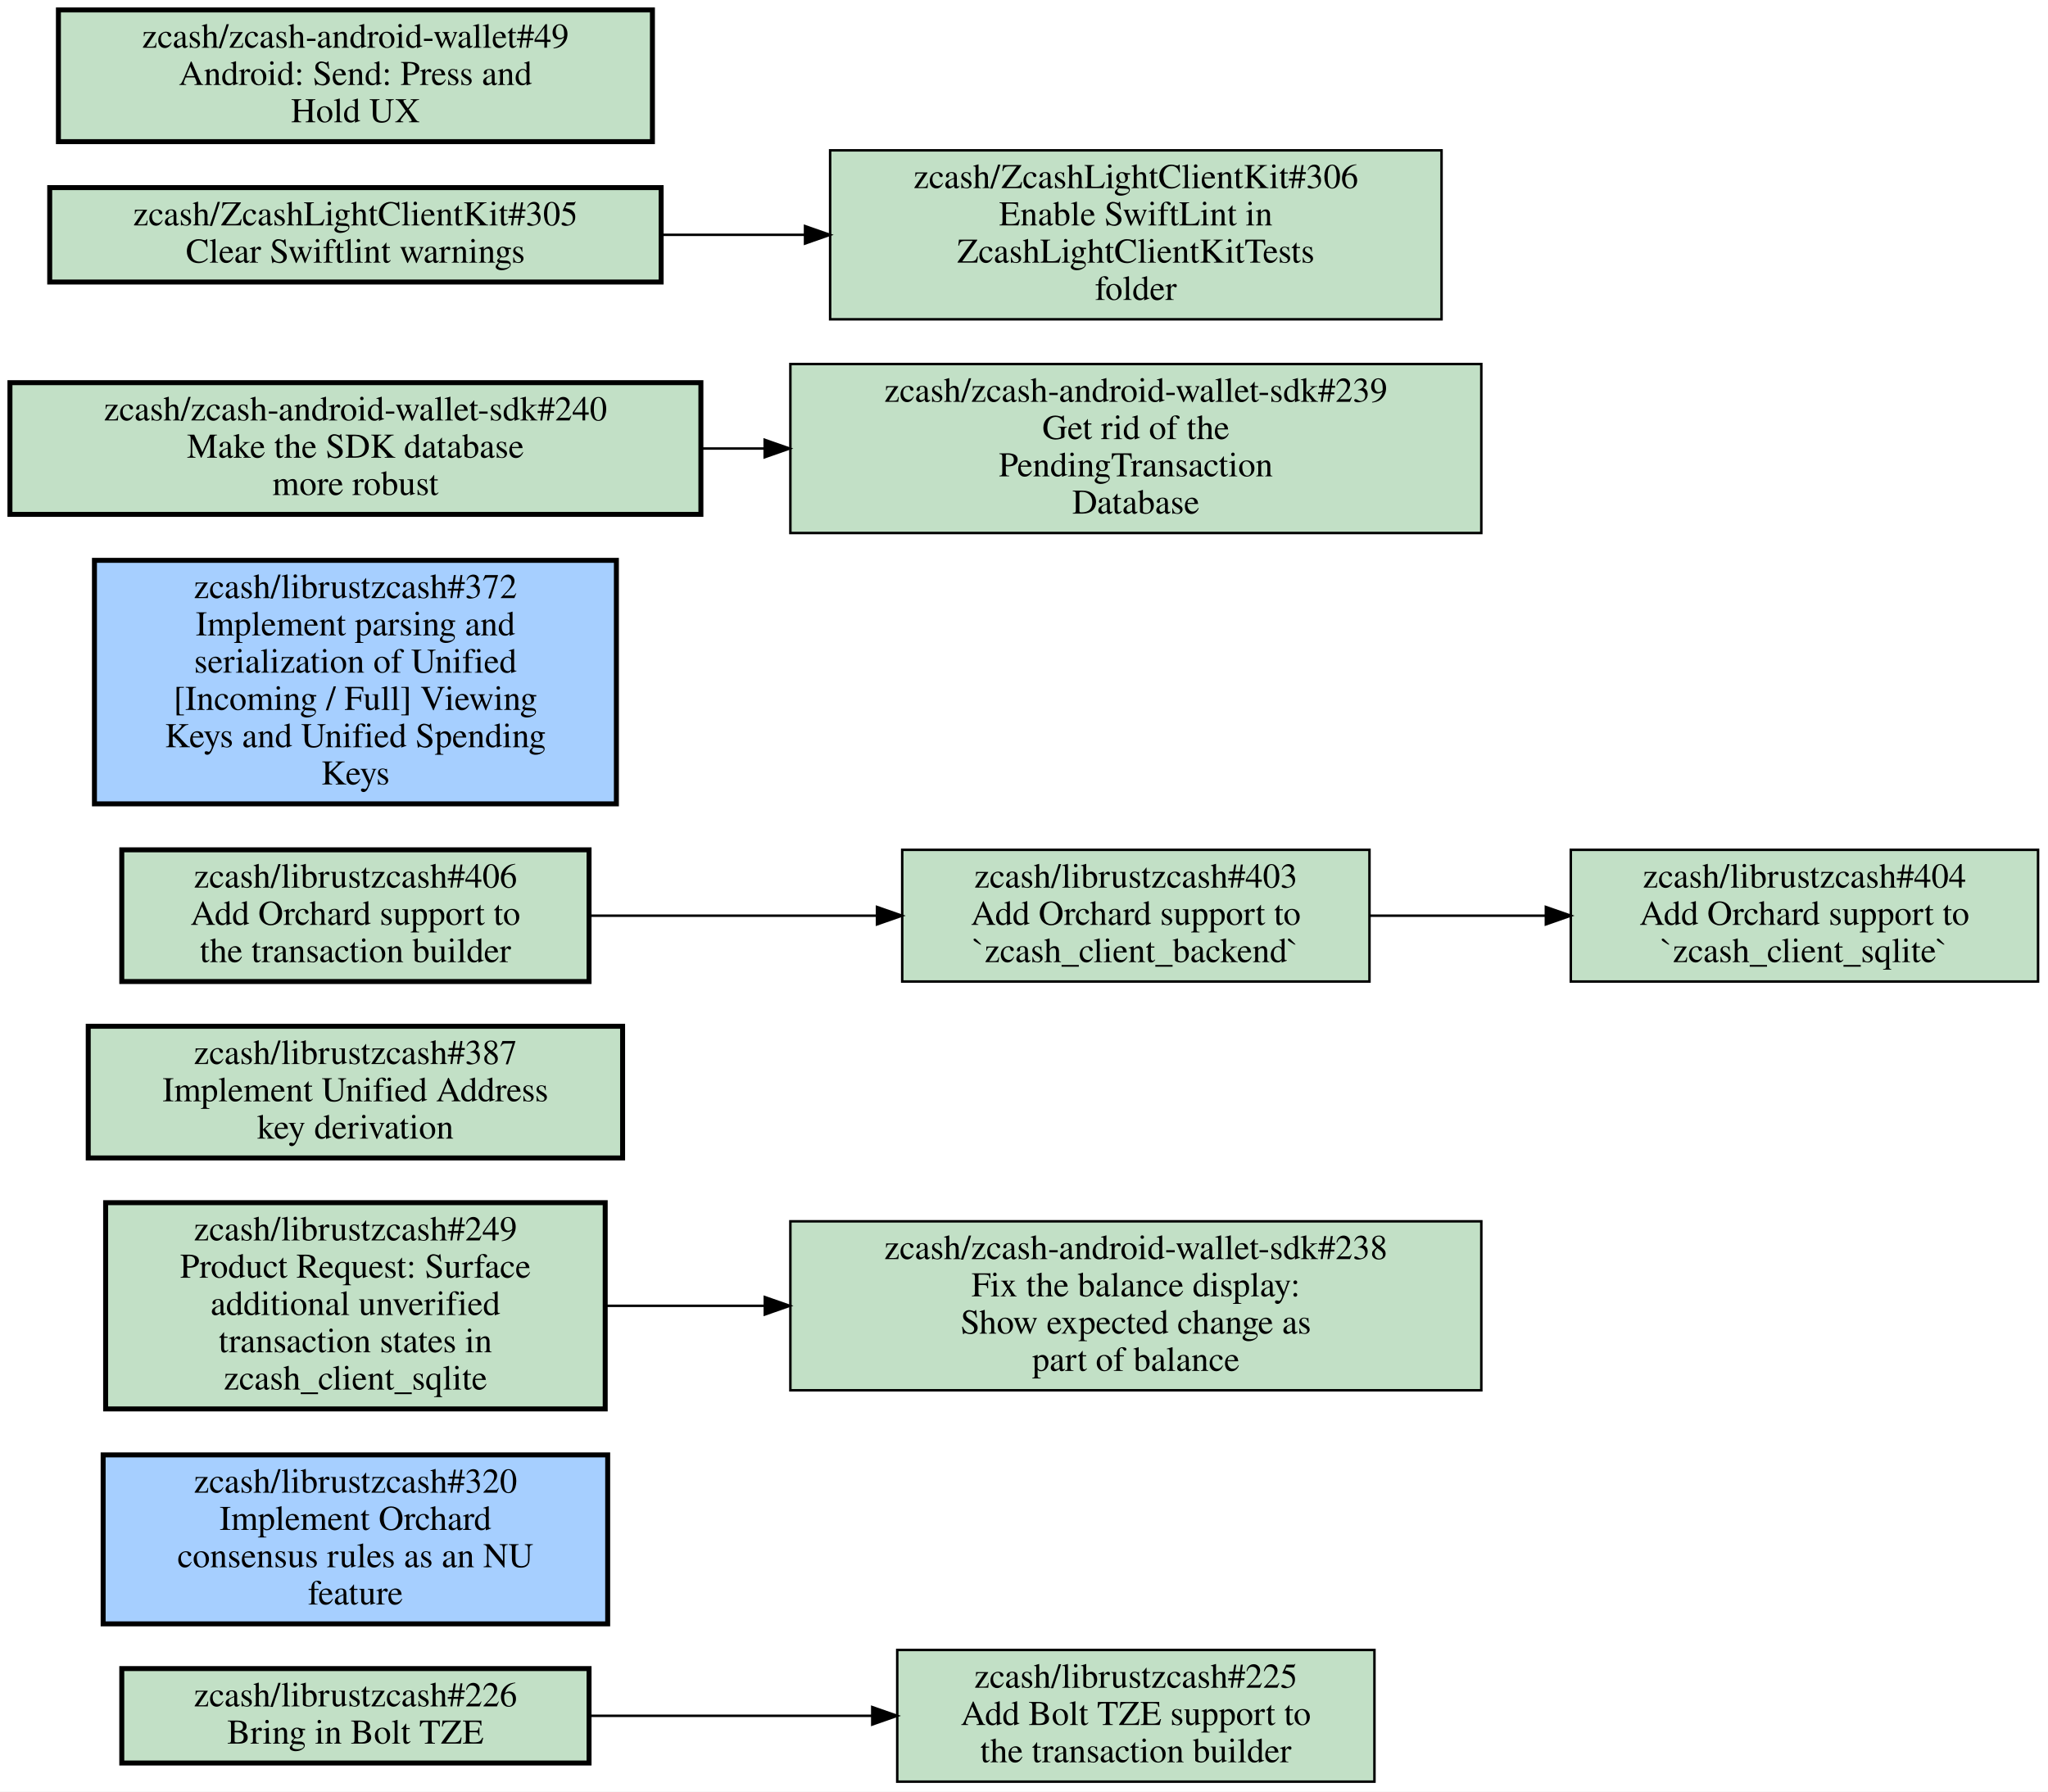
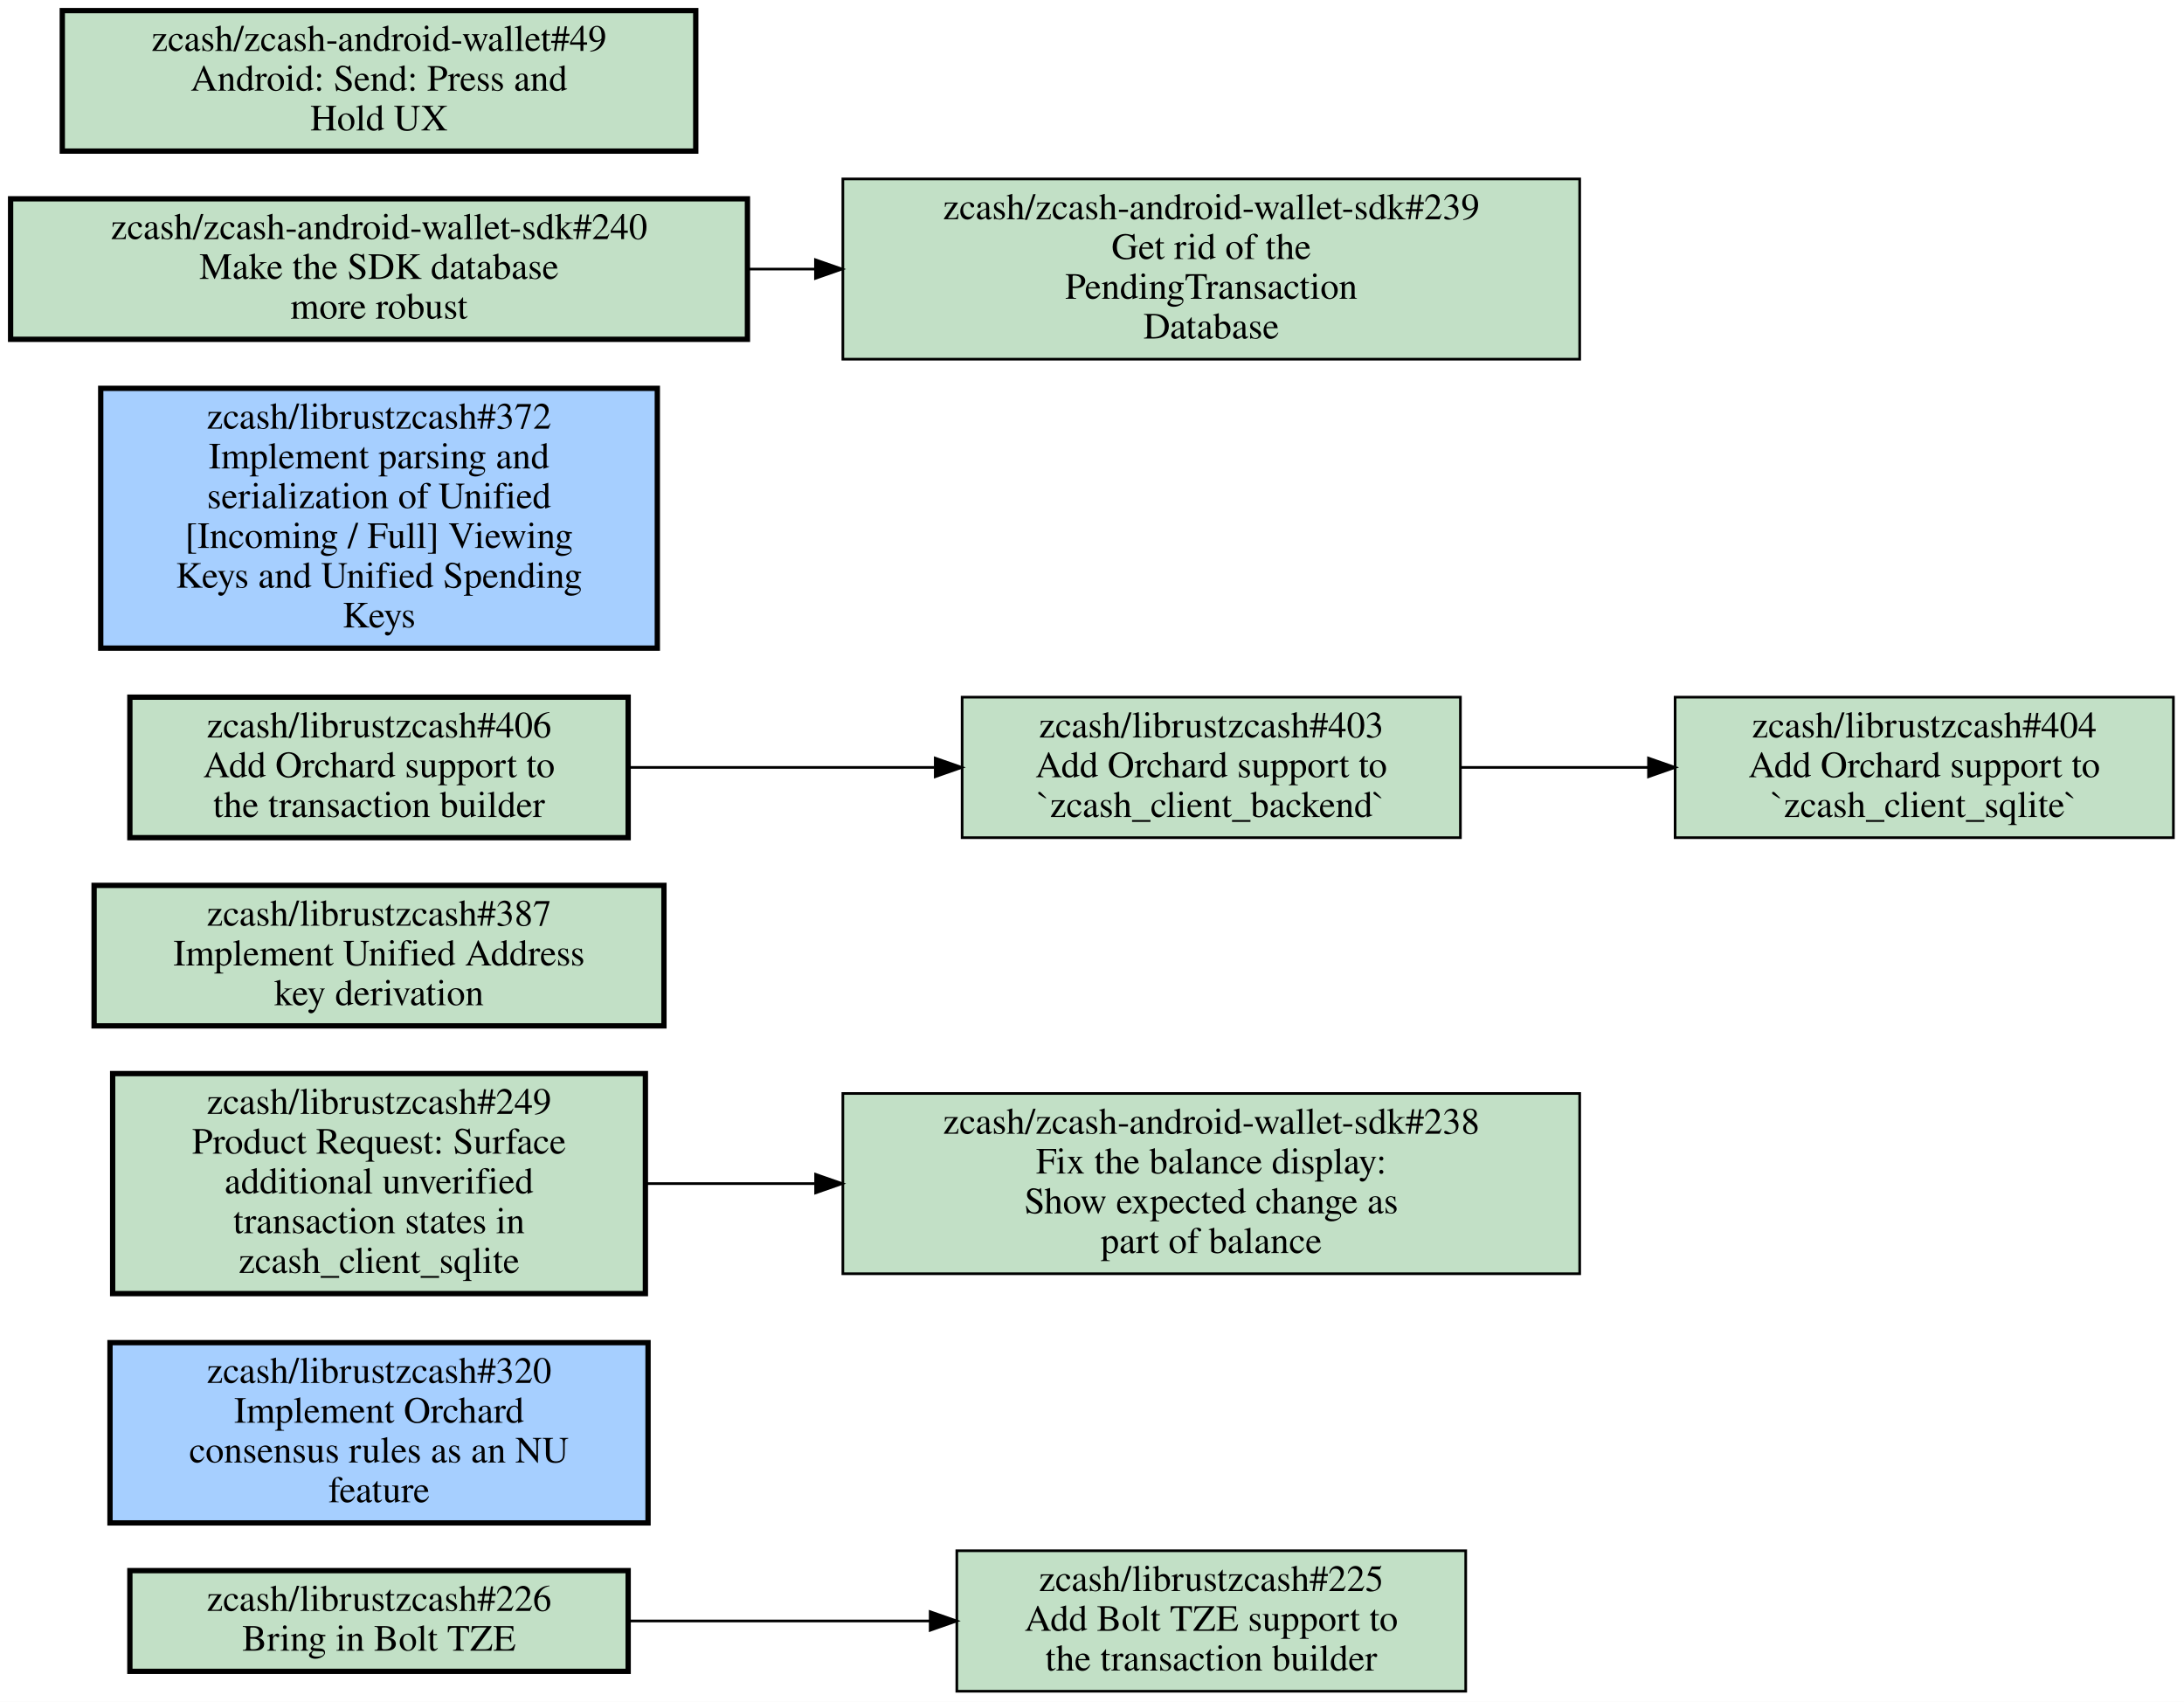
- <svg xmlns="http://www.w3.org/2000/svg" xmlns:xlink="http://www.w3.org/1999/xlink" width="824pt" height="721pt" viewBox="0.00 0.00 824.00 721.00">
-   <g id="graph0" class="graph" transform="scale(1 1) rotate(0) translate(4 717)">
-     <polygon fill="#ffffff" stroke="transparent" points="-4,4 -4,-717 820,-717 820,4 -4,4" />
+ <svg xmlns="http://www.w3.org/2000/svg" xmlns:xlink="http://www.w3.org/1999/xlink" width="824pt" height="642pt" viewBox="0.00 0.00 824.00 642.00">
+   <g id="graph0" class="graph" transform="scale(1 1) rotate(0) translate(4 638)">
+     <polygon fill="#ffffff" stroke="transparent" points="-4,4 -4,-638 820,-638 820,4 -4,4" />
    <g id="node1" class="node">
      <g id="a_node1">
        <a xlink:href="https://github.com/zcash/librustzcash/issues/226" xlink:title="zcash/librustzcash#226&#10;Bring in Bolt TZE" target="_blank">
          <polygon fill="#c2e0c6" stroke="#000000" stroke-width="2" points="233,-45.5 45,-45.5 45,-7.5 233,-7.5 233,-45.5" />
          <text text-anchor="middle" x="139" y="-30.3" font-family="Times,serif" font-size="14.00" fill="#000000">zcash/librustzcash#226</text>
          <text text-anchor="middle" x="139" y="-15.3" font-family="Times,serif" font-size="14.00" fill="#000000">Bring in Bolt TZE</text>
        </a>
      </g>
    </g>
    <g id="node2" class="node">
      <g id="a_node2">
        <a xlink:href="https://github.com/zcash/librustzcash/issues/225" xlink:title="zcash/librustzcash#225&#10;Add Bolt TZE support to&#10;the transaction builder" target="_blank">
          <polygon fill="#c2e0c6" stroke="#000000" points="549,-53 357,-53 357,0 549,0 549,-53" />
          <text text-anchor="middle" x="453" y="-37.8" font-family="Times,serif" font-size="14.00" fill="#000000">zcash/librustzcash#225</text>
          <text text-anchor="middle" x="453" y="-22.8" font-family="Times,serif" font-size="14.00" fill="#000000">Add Bolt TZE support to</text>
          <text text-anchor="middle" x="453" y="-7.8" font-family="Times,serif" font-size="14.00" fill="#000000">the transaction builder</text>
        </a>
      </g>
    </g>
    <g id="edge1" class="edge">
      <path fill="none" stroke="#000000" d="M233.21,-26.5C268.96,-26.5 309.91,-26.5 346.7,-26.5" />
      <polygon fill="#000000" stroke="#000000" points="346.95,-30 356.95,-26.5 346.95,-23 346.95,-30" />
    </g>
    <g id="node3" class="node">
      <g id="a_node3">
        <a xlink:href="https://github.com/zcash/librustzcash/issues/320" xlink:title="zcash/librustzcash#320&#10;Implement Orchard&#10;consensus rules as an NU&#10;feature" target="_blank">
          <polygon fill="#a6cfff" stroke="#000000" stroke-width="2" points="240.5,-131.5 37.5,-131.5 37.5,-63.5 240.5,-63.5 240.5,-131.5" />
          <text text-anchor="middle" x="139" y="-116.3" font-family="Times,serif" font-size="14.00" fill="#000000">zcash/librustzcash#320</text>
          <text text-anchor="middle" x="139" y="-101.3" font-family="Times,serif" font-size="14.00" fill="#000000">Implement Orchard</text>
          <text text-anchor="middle" x="139" y="-86.3" font-family="Times,serif" font-size="14.00" fill="#000000">consensus rules as an NU</text>
          <text text-anchor="middle" x="139" y="-71.3" font-family="Times,serif" font-size="14.00" fill="#000000">feature</text>
        </a>
      </g>
    </g>
    <g id="node4" class="node">
      <g id="a_node4">
        <a xlink:href="https://github.com/zcash/librustzcash/issues/249" xlink:title="zcash/librustzcash#249&#10;Product Request: Surface&#10;additional unverified&#10;transaction states in&#10;zcash_client_sqlite" target="_blank">
          <polygon fill="#c2e0c6" stroke="#000000" stroke-width="2" points="239.5,-233 38.5,-233 38.5,-150 239.5,-150 239.5,-233" />
          <text text-anchor="middle" x="139" y="-217.8" font-family="Times,serif" font-size="14.00" fill="#000000">zcash/librustzcash#249</text>
          <text text-anchor="middle" x="139" y="-202.8" font-family="Times,serif" font-size="14.00" fill="#000000">Product Request: Surface</text>
          <text text-anchor="middle" x="139" y="-187.8" font-family="Times,serif" font-size="14.00" fill="#000000">additional unverified</text>
          <text text-anchor="middle" x="139" y="-172.8" font-family="Times,serif" font-size="14.00" fill="#000000">transaction states in</text>
          <text text-anchor="middle" x="139" y="-157.8" font-family="Times,serif" font-size="14.00" fill="#000000">zcash_client_sqlite</text>
        </a>
      </g>
    </g>
    <g id="node5" class="node">
      <g id="a_node5">
        <a xlink:href="https://github.com/zcash/zcash-android-wallet-sdk/issues/238" xlink:title="zcash/zcash-android-wallet-sdk#238&#10;Fix the balance display:&#10;Show expected change as&#10;part of balance" target="_blank">
          <polygon fill="#c2e0c6" stroke="#000000" points="592,-225.5 314,-225.5 314,-157.5 592,-157.5 592,-225.5" />
          <text text-anchor="middle" x="453" y="-210.3" font-family="Times,serif" font-size="14.00" fill="#000000">zcash/zcash-android-wallet-sdk#238</text>
          <text text-anchor="middle" x="453" y="-195.3" font-family="Times,serif" font-size="14.00" fill="#000000">Fix the balance display:</text>
          <text text-anchor="middle" x="453" y="-180.3" font-family="Times,serif" font-size="14.00" fill="#000000">Show expected change as</text>
          <text text-anchor="middle" x="453" y="-165.3" font-family="Times,serif" font-size="14.00" fill="#000000">part of balance</text>
        </a>
      </g>
    </g>
    <g id="edge2" class="edge">
      <path fill="none" stroke="#000000" d="M239.65,-191.5C260.01,-191.5 281.83,-191.5 303.47,-191.5" />
      <polygon fill="#000000" stroke="#000000" points="303.72,-195 313.72,-191.5 303.72,-188 303.72,-195" />
    </g>
    <g id="node6" class="node">
      <g id="a_node6">
        <a xlink:href="https://github.com/zcash/librustzcash/issues/387" xlink:title="zcash/librustzcash#387&#10;Implement Unified Address&#10;key derivation" target="_blank">
          <polygon fill="#c2e0c6" stroke="#000000" stroke-width="2" points="246.5,-304 31.5,-304 31.5,-251 246.5,-251 246.5,-304" />
          <text text-anchor="middle" x="139" y="-288.8" font-family="Times,serif" font-size="14.00" fill="#000000">zcash/librustzcash#387</text>
          <text text-anchor="middle" x="139" y="-273.8" font-family="Times,serif" font-size="14.00" fill="#000000">Implement Unified Address</text>
          <text text-anchor="middle" x="139" y="-258.8" font-family="Times,serif" font-size="14.00" fill="#000000">key derivation</text>
        </a>
      </g>
    </g>
    <g id="node7" class="node">
      <g id="a_node7">
        <a xlink:href="https://github.com/zcash/librustzcash/issues/403" xlink:title="zcash/librustzcash#403&#10;Add Orchard support to&#10;`zcash_client_backend`" target="_blank">
          <polygon fill="#c2e0c6" stroke="#000000" points="547,-375 359,-375 359,-322 547,-322 547,-375" />
          <text text-anchor="middle" x="453" y="-359.8" font-family="Times,serif" font-size="14.00" fill="#000000">zcash/librustzcash#403</text>
          <text text-anchor="middle" x="453" y="-344.8" font-family="Times,serif" font-size="14.00" fill="#000000">Add Orchard support to</text>
          <text text-anchor="middle" x="453" y="-329.8" font-family="Times,serif" font-size="14.00" fill="#000000">`zcash_client_backend`</text>
        </a>
      </g>
    </g>
    <g id="node8" class="node">
      <g id="a_node8">
        <a xlink:href="https://github.com/zcash/librustzcash/issues/404" xlink:title="zcash/librustzcash#404&#10;Add Orchard support to&#10;`zcash_client_sqlite`" target="_blank">
          <polygon fill="#c2e0c6" stroke="#000000" points="816,-375 628,-375 628,-322 816,-322 816,-375" />
          <text text-anchor="middle" x="722" y="-359.8" font-family="Times,serif" font-size="14.00" fill="#000000">zcash/librustzcash#404</text>
          <text text-anchor="middle" x="722" y="-344.8" font-family="Times,serif" font-size="14.00" fill="#000000">Add Orchard support to</text>
          <text text-anchor="middle" x="722" y="-329.8" font-family="Times,serif" font-size="14.00" fill="#000000">`zcash_client_sqlite`</text>
        </a>
      </g>
    </g>
    <g id="edge3" class="edge">
      <path fill="none" stroke="#000000" d="M547.08,-348.5C569.92,-348.5 594.46,-348.5 617.73,-348.5" />
      <polygon fill="#000000" stroke="#000000" points="617.97,-352 627.97,-348.5 617.97,-345 617.97,-352" />
    </g>
    <g id="node9" class="node">
      <g id="a_node9">
        <a xlink:href="https://github.com/zcash/librustzcash/issues/406" xlink:title="zcash/librustzcash#406&#10;Add Orchard support to&#10;the transaction builder" target="_blank">
          <polygon fill="#c2e0c6" stroke="#000000" stroke-width="2" points="233,-375 45,-375 45,-322 233,-322 233,-375" />
          <text text-anchor="middle" x="139" y="-359.8" font-family="Times,serif" font-size="14.00" fill="#000000">zcash/librustzcash#406</text>
          <text text-anchor="middle" x="139" y="-344.8" font-family="Times,serif" font-size="14.00" fill="#000000">Add Orchard support to</text>
          <text text-anchor="middle" x="139" y="-329.8" font-family="Times,serif" font-size="14.00" fill="#000000">the transaction builder</text>
        </a>
      </g>
    </g>
    <g id="edge4" class="edge">
      <path fill="none" stroke="#000000" d="M233.21,-348.5C269.54,-348.5 311.23,-348.5 348.48,-348.5" />
      <polygon fill="#000000" stroke="#000000" points="348.86,-352 358.86,-348.5 348.86,-345 348.86,-352" />
    </g>
    <g id="node10" class="node">
      <g id="a_node10">
        <a xlink:href="https://github.com/zcash/librustzcash/issues/372" xlink:title="zcash/librustzcash#372&#10;Implement parsing and&#10;serialization of Unified&#10;[Incoming / Full] Viewing&#10;Keys and Unified Spending&#10;Keys" target="_blank">
          <polygon fill="#a6cfff" stroke="#000000" stroke-width="2" points="244,-491.5 34,-491.5 34,-393.5 244,-393.5 244,-491.5" />
          <text text-anchor="middle" x="139" y="-476.3" font-family="Times,serif" font-size="14.00" fill="#000000">zcash/librustzcash#372</text>
          <text text-anchor="middle" x="139" y="-461.3" font-family="Times,serif" font-size="14.00" fill="#000000">Implement parsing and</text>
          <text text-anchor="middle" x="139" y="-446.3" font-family="Times,serif" font-size="14.00" fill="#000000">serialization of Unified</text>
          <text text-anchor="middle" x="139" y="-431.3" font-family="Times,serif" font-size="14.00" fill="#000000">[Incoming / Full] Viewing</text>
          <text text-anchor="middle" x="139" y="-416.3" font-family="Times,serif" font-size="14.00" fill="#000000">Keys and Unified Spending</text>
          <text text-anchor="middle" x="139" y="-401.3" font-family="Times,serif" font-size="14.00" fill="#000000">Keys</text>
        </a>
      </g>
    </g>
    <g id="node11" class="node">
      <g id="a_node11">
        <a xlink:href="https://github.com/zcash/zcash-android-wallet-sdk/issues/240" xlink:title="zcash/zcash-android-wallet-sdk#240&#10;Make the SDK database&#10;more robust" target="_blank">
          <polygon fill="#c2e0c6" stroke="#000000" stroke-width="2" points="278,-563 0,-563 0,-510 278,-510 278,-563" />
          <text text-anchor="middle" x="139" y="-547.8" font-family="Times,serif" font-size="14.00" fill="#000000">zcash/zcash-android-wallet-sdk#240</text>
          <text text-anchor="middle" x="139" y="-532.8" font-family="Times,serif" font-size="14.00" fill="#000000">Make the SDK database</text>
          <text text-anchor="middle" x="139" y="-517.8" font-family="Times,serif" font-size="14.00" fill="#000000">more robust</text>
        </a>
      </g>
    </g>
    <g id="node12" class="node">
      <g id="a_node12">
        <a xlink:href="https://github.com/zcash/zcash-android-wallet-sdk/issues/239" xlink:title="zcash/zcash-android-wallet-sdk#239&#10;Get rid of the&#10;PendingTransaction&#10;Database" target="_blank">
          <polygon fill="#c2e0c6" stroke="#000000" points="592,-570.5 314,-570.5 314,-502.5 592,-502.5 592,-570.5" />
          <text text-anchor="middle" x="453" y="-555.3" font-family="Times,serif" font-size="14.00" fill="#000000">zcash/zcash-android-wallet-sdk#239</text>
          <text text-anchor="middle" x="453" y="-540.3" font-family="Times,serif" font-size="14.00" fill="#000000">Get rid of the</text>
          <text text-anchor="middle" x="453" y="-525.3" font-family="Times,serif" font-size="14.00" fill="#000000">PendingTransaction</text>
          <text text-anchor="middle" x="453" y="-510.3" font-family="Times,serif" font-size="14.00" fill="#000000">Database</text>
        </a>
      </g>
    </g>
    <g id="edge5" class="edge">
      <path fill="none" stroke="#000000" d="M278.1,-536.5C286.49,-536.5 294.96,-536.5 303.4,-536.5" />
      <polygon fill="#000000" stroke="#000000" points="303.67,-540 313.67,-536.5 303.67,-533 303.67,-540" />
    </g>
    <g id="node13" class="node">
      <g id="a_node13">
-         <a xlink:href="https://github.com/zcash/ZcashLightClientKit/issues/305" xlink:title="zcash/ZcashLightClientKit#305&#10;Clear Swiftlint warnings" target="_blank">
-           <polygon fill="#c2e0c6" stroke="#000000" stroke-width="2" points="262,-641.5 16,-641.5 16,-603.5 262,-603.5 262,-641.5" />
-           <text text-anchor="middle" x="139" y="-626.3" font-family="Times,serif" font-size="14.00" fill="#000000">zcash/ZcashLightClientKit#305</text>
-           <text text-anchor="middle" x="139" y="-611.3" font-family="Times,serif" font-size="14.00" fill="#000000">Clear Swiftlint warnings</text>
-         </a>
-       </g>
-     </g>
-     <g id="node14" class="node">
-       <g id="a_node14">
-         <a xlink:href="https://github.com/zcash/ZcashLightClientKit/issues/306" xlink:title="zcash/ZcashLightClientKit#306&#10;Enable SwiftLint in&#10;ZcashLightClientKitTests&#10;folder" target="_blank">
-           <polygon fill="#c2e0c6" stroke="#000000" points="576,-656.5 330,-656.5 330,-588.5 576,-588.5 576,-656.5" />
-           <text text-anchor="middle" x="453" y="-641.3" font-family="Times,serif" font-size="14.00" fill="#000000">zcash/ZcashLightClientKit#306</text>
-           <text text-anchor="middle" x="453" y="-626.3" font-family="Times,serif" font-size="14.00" fill="#000000">Enable SwiftLint in</text>
-           <text text-anchor="middle" x="453" y="-611.3" font-family="Times,serif" font-size="14.00" fill="#000000">ZcashLightClientKitTests</text>
-           <text text-anchor="middle" x="453" y="-596.3" font-family="Times,serif" font-size="14.00" fill="#000000">folder</text>
-         </a>
-       </g>
-     </g>
-     <g id="edge6" class="edge">
-       <path fill="none" stroke="#000000" d="M262.2,-622.5C281.06,-622.5 300.6,-622.5 319.67,-622.5" />
-       <polygon fill="#000000" stroke="#000000" points="319.9,-626 329.9,-622.5 319.9,-619 319.9,-626" />
-     </g>
-     <g id="node15" class="node">
-       <g id="a_node15">
        <a xlink:href="https://github.com/zcash/zcash-android-wallet/issues/49" xlink:title="zcash/zcash-android-wallet#49&#10;Android: Send: Press and&#10;Hold UX" target="_blank">
-           <polygon fill="#c2e0c6" stroke="#000000" stroke-width="2" points="258.5,-713 19.5,-713 19.5,-660 258.5,-660 258.5,-713" />
-           <text text-anchor="middle" x="139" y="-697.8" font-family="Times,serif" font-size="14.00" fill="#000000">zcash/zcash-android-wallet#49</text>
-           <text text-anchor="middle" x="139" y="-682.8" font-family="Times,serif" font-size="14.00" fill="#000000">Android: Send: Press and</text>
-           <text text-anchor="middle" x="139" y="-667.8" font-family="Times,serif" font-size="14.00" fill="#000000">Hold UX</text>
+           <polygon fill="#c2e0c6" stroke="#000000" stroke-width="2" points="258.5,-634 19.5,-634 19.5,-581 258.5,-581 258.5,-634" />
+           <text text-anchor="middle" x="139" y="-618.8" font-family="Times,serif" font-size="14.00" fill="#000000">zcash/zcash-android-wallet#49</text>
+           <text text-anchor="middle" x="139" y="-603.8" font-family="Times,serif" font-size="14.00" fill="#000000">Android: Send: Press and</text>
+           <text text-anchor="middle" x="139" y="-588.8" font-family="Times,serif" font-size="14.00" fill="#000000">Hold UX</text>
        </a>
      </g>
    </g>
  </g>
</svg>
